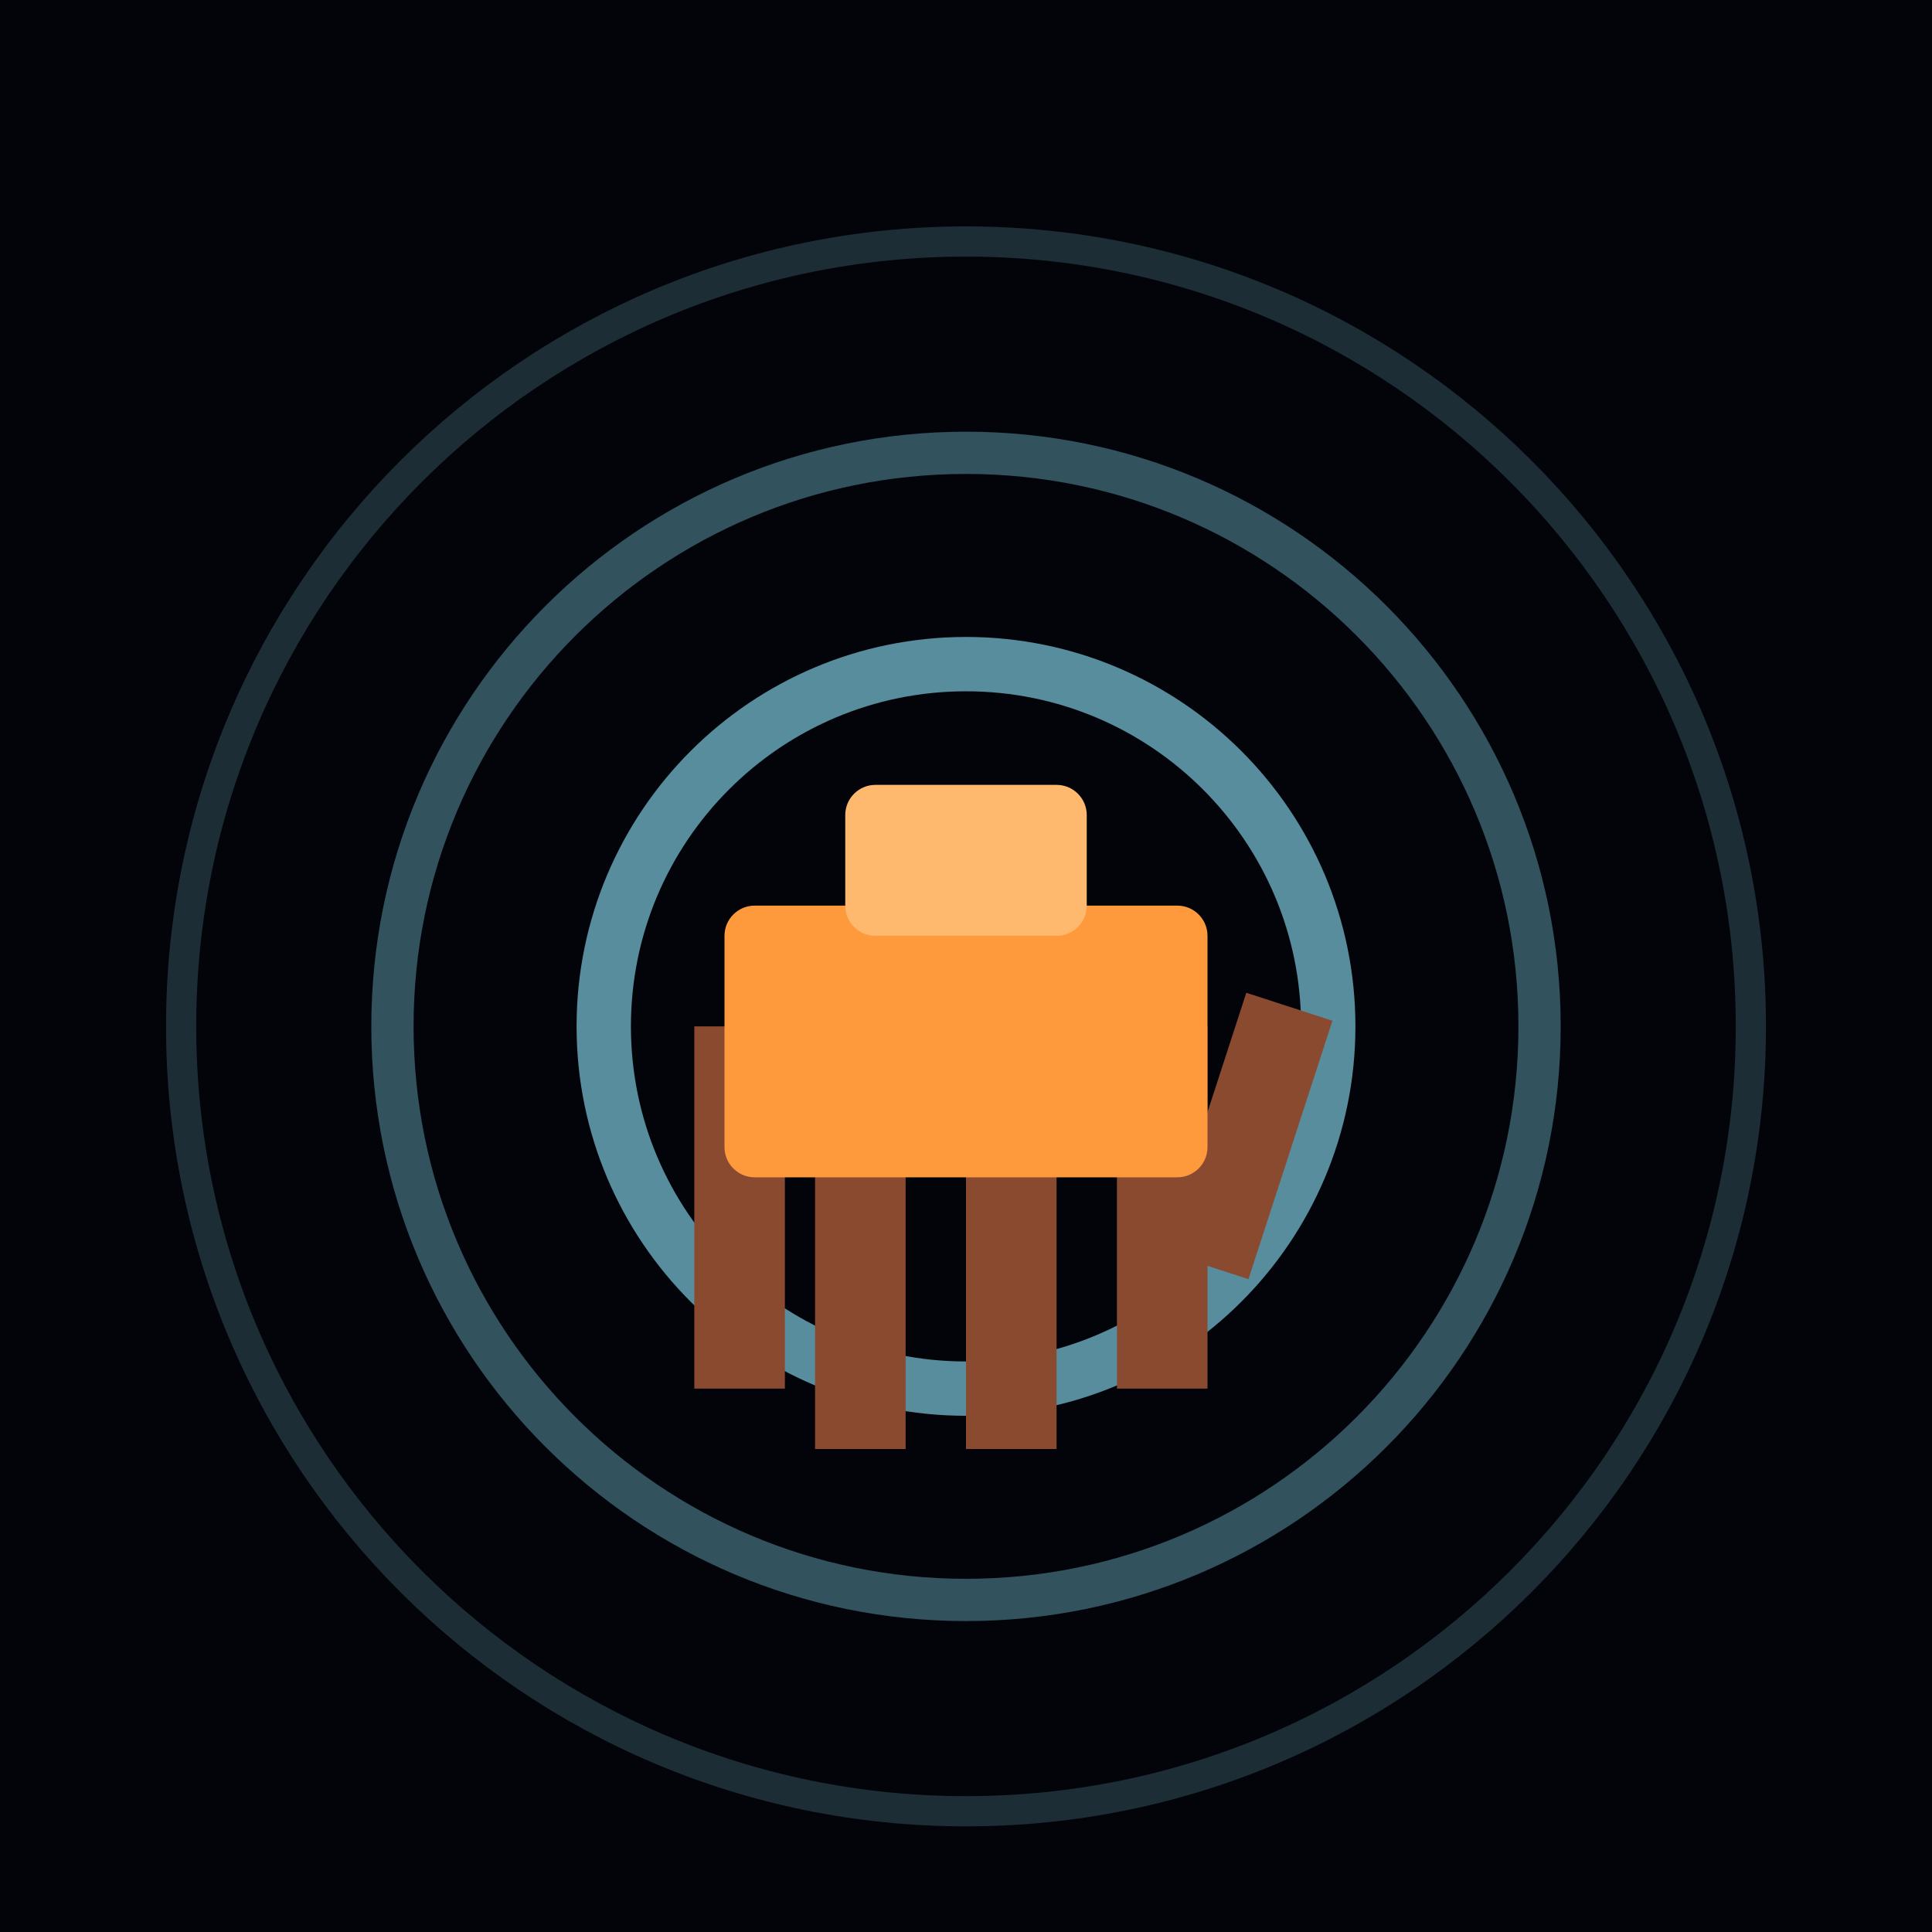
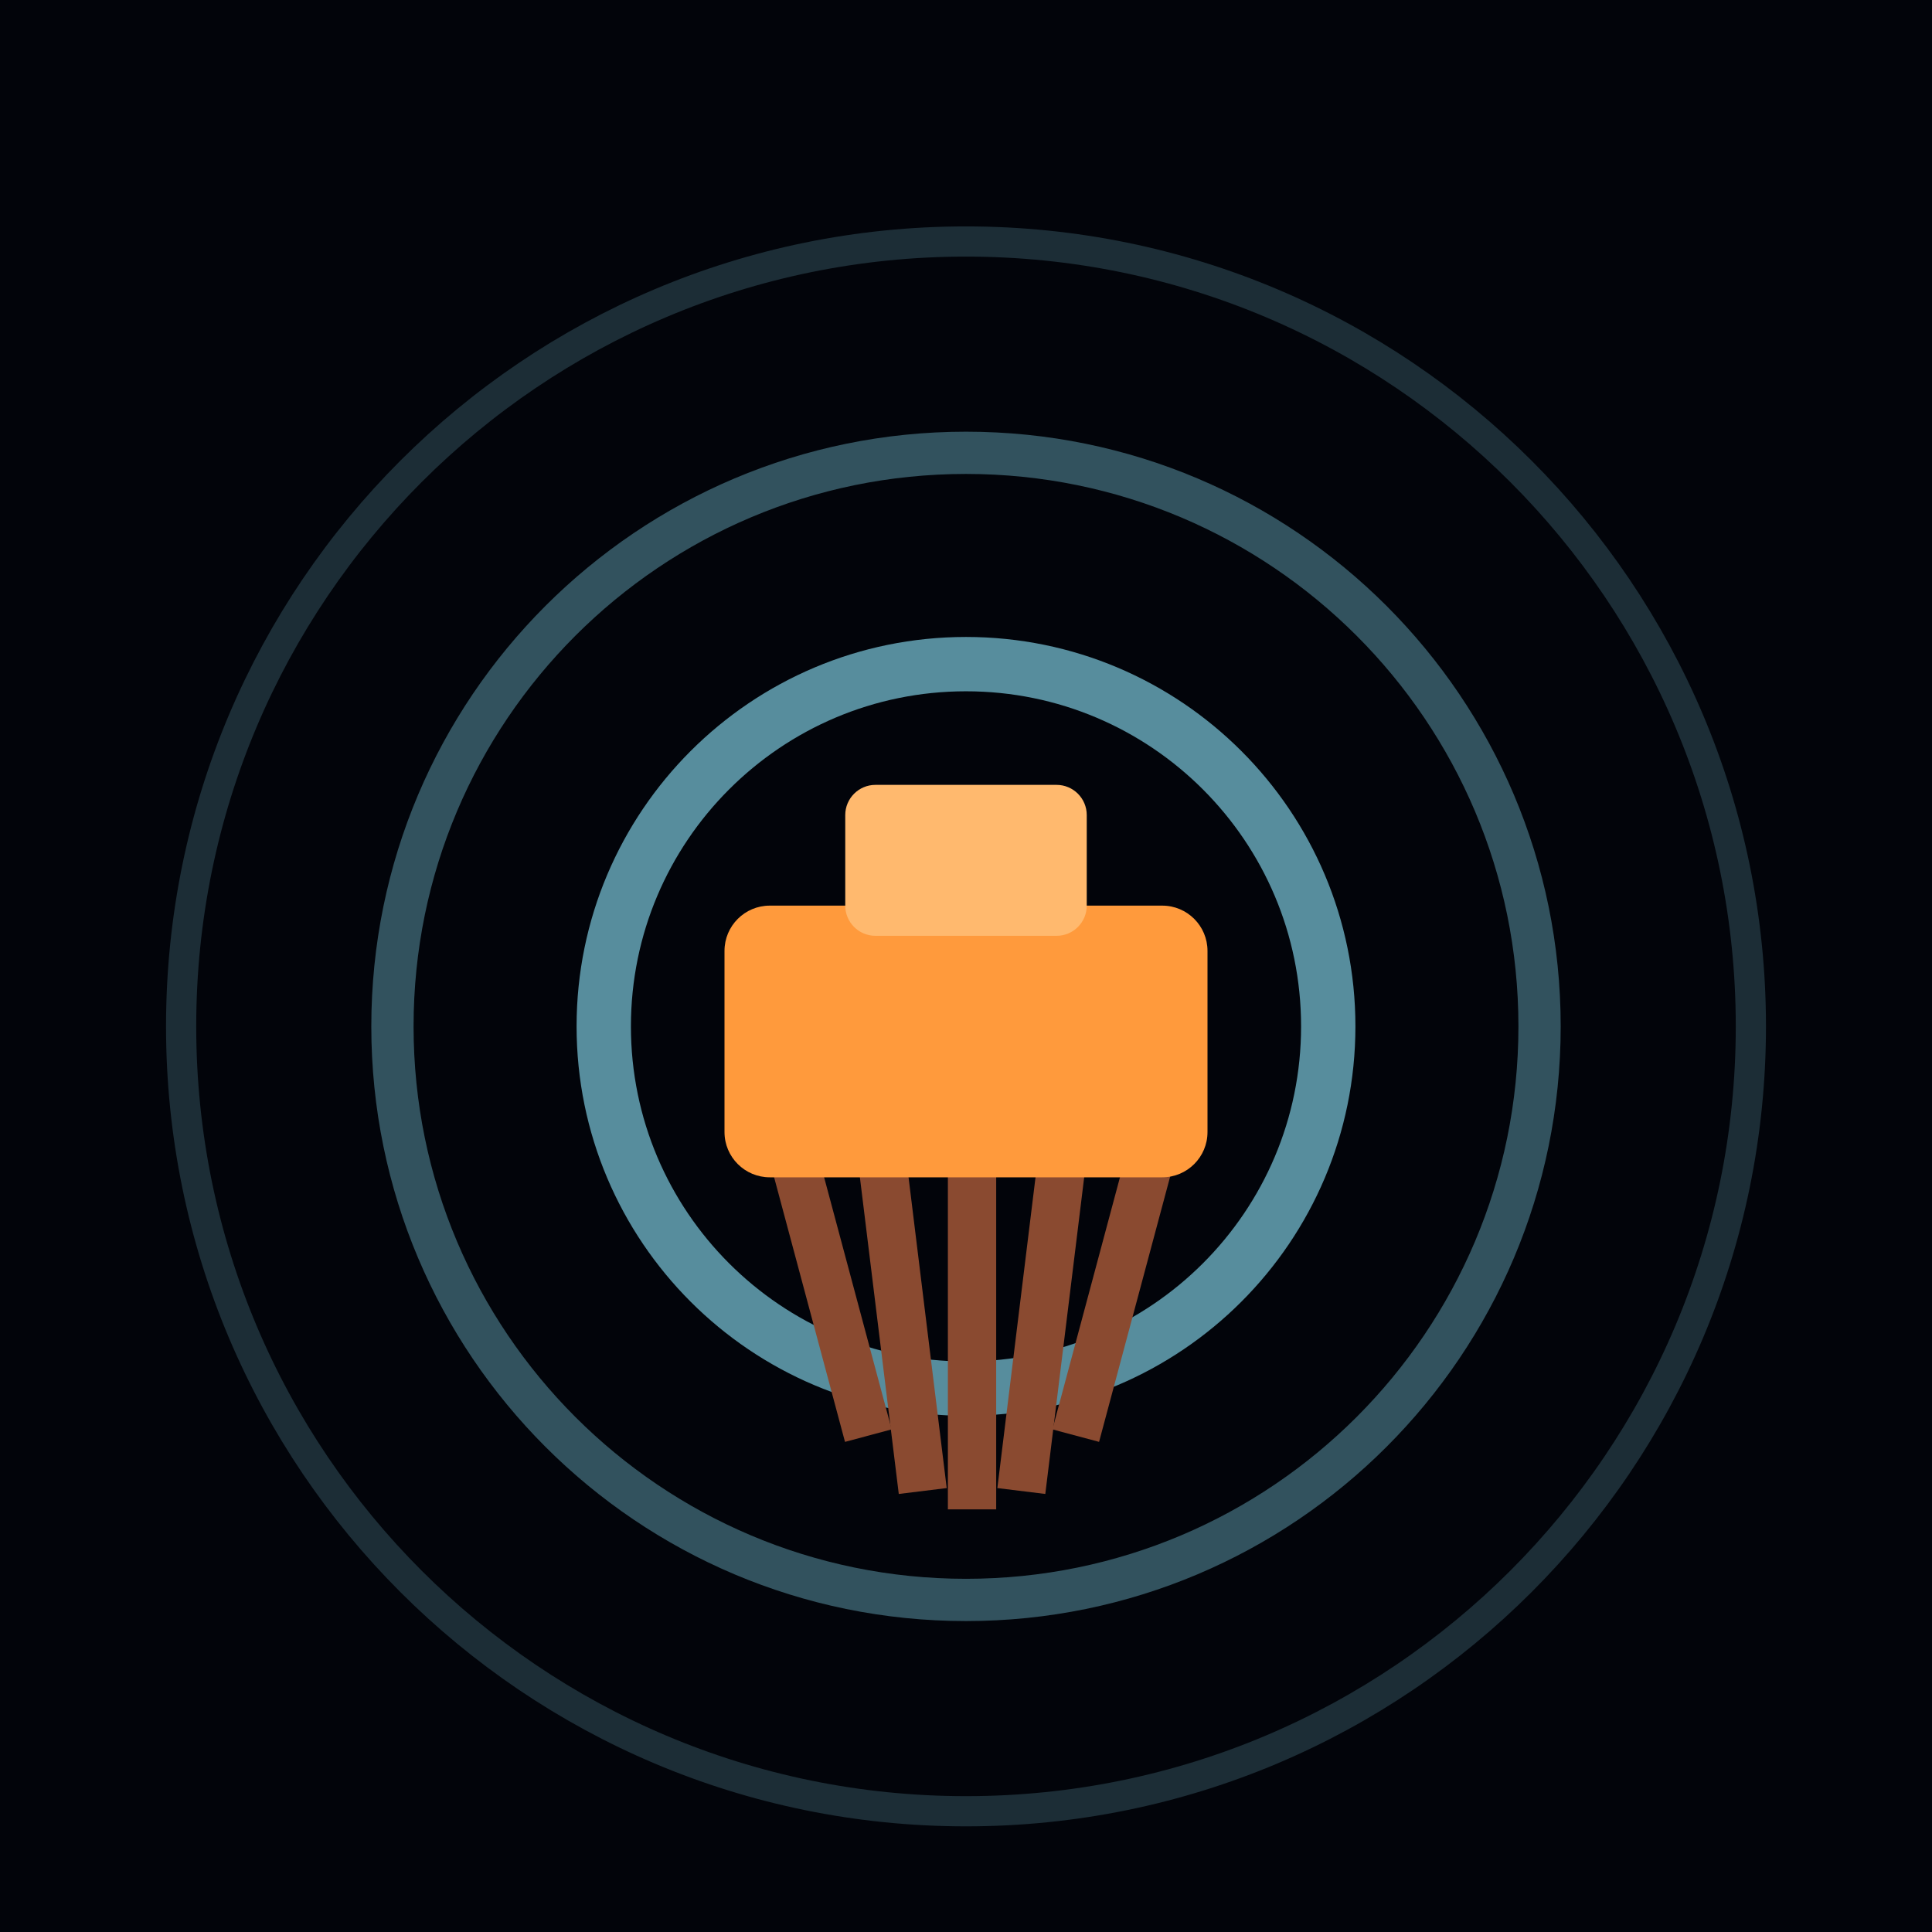
<svg xmlns="http://www.w3.org/2000/svg" viewBox="0 0 64 64">
  <rect width="64" height="64" fill="#02040a" />
  <circle cx="32" cy="34" r="26" fill="none" stroke="#8fe8ff" stroke-width="1" opacity=".18" />
  <circle cx="32" cy="34" r="19" fill="none" stroke="#8fe8ff" stroke-width="1.4" opacity=".34" />
  <circle cx="32" cy="34" r="12" fill="none" stroke="#8fe8ff" stroke-width="1.8" opacity=".6" />
  <g fill="#8a4a30">
-     <rect x="23" y="34" width="3" height="12" />
-     <rect x="27" y="35" width="3" height="13" />
-     <rect x="32" y="35" width="3" height="13" />
-     <rect x="37" y="34" width="3" height="12" />
-     <rect x="40" y="33" width="3" height="9" transform="rotate(18 41 37)" />
+     <rect x="24.6" y="35" width="1.6" height="13" transform="rotate(-15 25.4 35)" />
+     <rect x="28.0" y="35" width="1.6" height="14.5" transform="rotate(-7 28.8 35)" />
+     <rect x="31.4" y="35" width="1.6" height="15" />
+     <rect x="34.8" y="35" width="1.6" height="14.5" transform="rotate(7 35.6 35)" />
+     <rect x="38.2" y="35" width="1.6" height="13" transform="rotate(15 39.0 35)" />
  </g>
-   <rect x="24" y="30" width="16" height="9" rx="1" fill="#ff9a3c" />
+   <rect x="24" y="30" width="16" height="9" rx="1.5" fill="#ff9a3c" />
  <rect x="28" y="26" width="8" height="5" rx="1" fill="#ffb96e" />
</svg>
